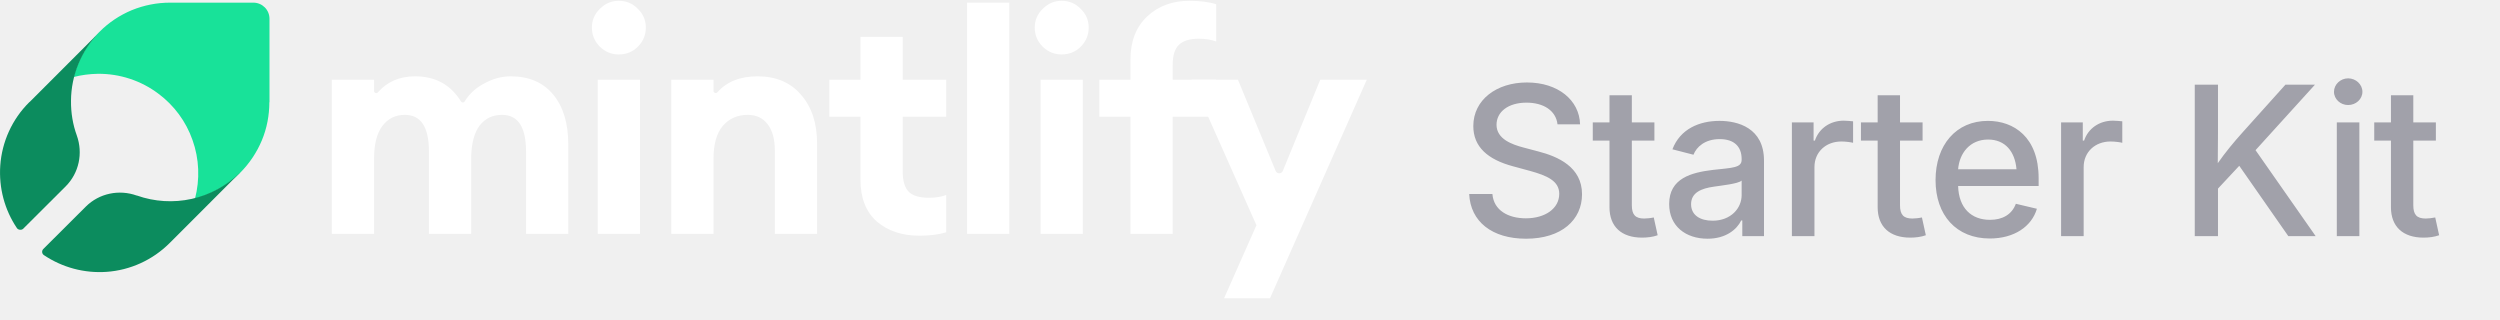
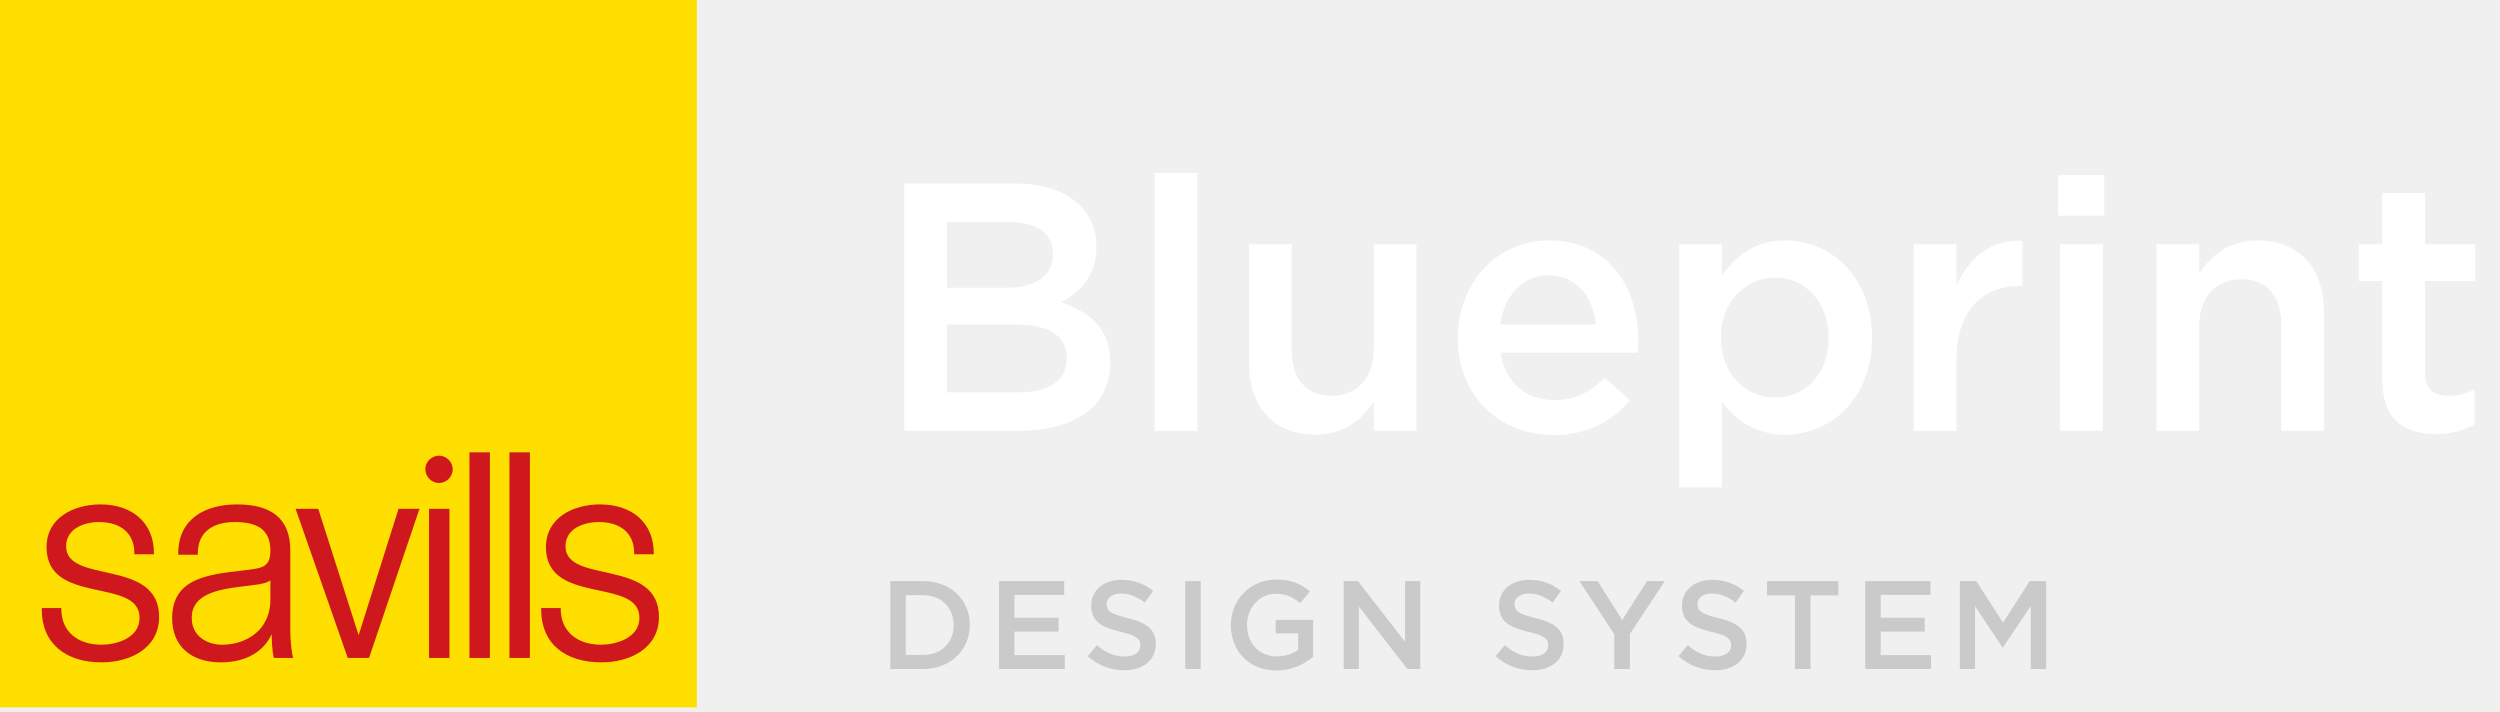
- <svg xmlns="http://www.w3.org/2000/svg" width="180" height="23" viewBox="0 0 180 23" fill="none">
-   <path d="M91.44 21.476H88.133L90.464 16.216L85.802 5.74H89.132L91.847 12.307C91.943 12.536 92.268 12.536 92.362 12.306L95.058 5.74H98.409L91.44 21.476Z" fill="white" />
-   <path d="M81.393 16.837V8.403H79.152V5.74H81.393V4.297C81.393 2.98 81.792 1.944 82.592 1.19C83.391 0.435 84.404 0.058 85.633 0.058C86.387 0.058 87.031 0.139 87.564 0.302V2.988C87.208 2.854 86.794 2.788 86.32 2.788C85.655 2.788 85.174 2.936 84.878 3.232C84.582 3.513 84.434 3.994 84.434 4.674V5.74H87.564V8.403H84.434V16.837H81.393Z" fill="white" />
-   <path d="M76.433 3.92C75.915 3.92 75.463 3.735 75.079 3.365C74.694 2.98 74.502 2.521 74.502 1.989C74.502 1.456 74.694 1.005 75.079 0.635C75.463 0.25 75.915 0.058 76.433 0.058C76.98 0.058 77.438 0.25 77.809 0.635C78.193 1.005 78.386 1.456 78.386 1.989C78.386 2.521 78.193 2.98 77.809 3.365C77.438 3.735 76.98 3.92 76.433 3.92ZM74.924 16.837V5.74H77.964V16.837H74.924Z" fill="white" />
-   <path d="M69.628 16.837V0.191H72.669V16.837H69.628Z" fill="white" />
-   <path d="M66.194 16.97C64.951 16.97 63.93 16.63 63.131 15.949C62.347 15.254 61.955 14.255 61.955 12.953V8.403H59.713V5.74H61.955V2.655H64.995V5.74H68.125V8.403H64.995V12.354C64.995 13.034 65.143 13.523 65.439 13.819C65.735 14.1 66.216 14.24 66.882 14.24C67.355 14.24 67.769 14.174 68.125 14.04V16.726C67.592 16.889 66.948 16.97 66.194 16.97Z" fill="white" />
-   <path d="M48.332 16.837V5.74H51.373V6.551C51.373 6.688 51.559 6.748 51.65 6.646C52.328 5.879 53.293 5.495 54.546 5.495C55.878 5.495 56.921 5.939 57.676 6.827C58.445 7.7 58.83 8.869 58.83 10.334V16.837H55.789V10.844C55.789 10.03 55.619 9.402 55.279 8.958C54.939 8.499 54.458 8.27 53.836 8.27C53.096 8.27 52.497 8.536 52.038 9.069C51.594 9.601 51.373 10.386 51.373 11.421V16.837H48.332Z" fill="white" />
-   <path d="M44.547 3.92C44.029 3.92 43.578 3.735 43.193 3.365C42.809 2.98 42.616 2.521 42.616 1.989C42.616 1.456 42.809 1.005 43.193 0.635C43.578 0.25 44.029 0.058 44.547 0.058C45.095 0.058 45.553 0.25 45.923 0.635C46.308 1.005 46.5 1.456 46.5 1.989C46.5 2.521 46.308 2.98 45.923 3.365C45.553 3.735 45.095 3.92 44.547 3.92ZM43.038 16.837V5.74H46.079V16.837H43.038Z" fill="white" />
-   <path d="M37.875 16.837V10.911C37.875 9.15 37.298 8.27 36.144 8.27C35.478 8.27 34.945 8.521 34.546 9.024C34.161 9.527 33.954 10.275 33.924 11.266V16.837H30.884V10.911C30.884 9.15 30.306 8.27 29.152 8.27C28.472 8.27 27.932 8.536 27.532 9.069C27.133 9.601 26.933 10.386 26.933 11.421V16.837H23.892V5.74H26.933V6.559C26.933 6.695 27.116 6.755 27.206 6.652C27.878 5.881 28.771 5.495 29.885 5.495C31.349 5.495 32.452 6.1 33.193 7.309C33.252 7.404 33.395 7.403 33.454 7.307C33.774 6.78 34.219 6.361 34.79 6.05C35.441 5.68 36.099 5.495 36.765 5.495C38.082 5.495 39.103 5.932 39.828 6.805C40.553 7.678 40.916 8.876 40.916 10.4V16.837H37.875Z" fill="white" />
-   <path d="M19.403 7.362V1.35C19.403 0.705 18.879 0.191 18.244 0.191H12.235C11.291 0.191 10.357 0.378 9.487 0.733C8.618 1.098 7.824 1.621 7.16 2.295L7.114 2.341C6.235 3.23 5.609 4.333 5.291 5.548C5.861 5.399 6.45 5.324 7.039 5.314C8.609 5.296 10.151 5.801 11.403 6.745C12.534 7.586 13.394 8.746 13.861 10.083C14.347 11.438 14.403 12.916 14.039 14.309C15.244 13.991 16.356 13.364 17.244 12.486L17.291 12.439C17.954 11.775 18.487 10.98 18.851 10.111C19.216 9.241 19.393 8.306 19.393 7.362H19.403Z" fill="#18E299" />
-   <path d="M5.112 7.26C5.121 5.416 5.857 3.646 7.151 2.324L2.151 7.326C2.133 7.344 2.114 7.354 2.095 7.372C0.876 8.583 0.14 10.204 0.019 11.918C-0.092 13.52 0.327 15.103 1.22 16.426C1.306 16.552 1.537 16.593 1.667 16.472L4.73 13.417C5.689 12.458 5.987 11.033 5.531 9.757C5.242 8.965 5.103 8.117 5.112 7.26Z" fill="#0C8C5E" />
-   <path d="M17.262 12.44C16.303 13.38 15.102 14.032 13.799 14.321C12.486 14.61 11.127 14.526 9.861 14.079C9.861 14.079 9.851 14.079 9.842 14.079C8.567 13.622 7.142 13.921 6.183 14.871L3.12 17.926C2.99 18.056 3.009 18.27 3.167 18.373C4.489 19.258 6.072 19.686 7.673 19.574C9.386 19.453 10.997 18.717 12.216 17.497L12.263 17.451L17.262 12.449V12.44Z" fill="#0C8C5E" />
-   <text x="105" y="17" font-family="Inter, ui-sans-serif, system-ui, -apple-system, sans-serif" font-size="15" font-weight="500" fill="#A1A1AA" letter-spacing="-0.01em">Starter Kit</text>
+ <svg xmlns="http://www.w3.org/2000/svg" width="151" height="43" viewBox="0 0 151 43" fill="none">
+   <g clip-path="url(#clip0_42_118)">
+     <path d="M54.618 26.02V11.085H61.317C63.024 11.085 64.368 11.555 65.222 12.408C65.883 13.07 66.224 13.88 66.224 14.883V14.926C66.224 16.718 65.2 17.678 64.091 18.254C65.84 18.852 67.056 19.854 67.056 21.881V21.924C67.056 24.591 64.859 26.02 61.53 26.02H54.618ZM57.199 17.38H60.784C62.469 17.38 63.6 16.718 63.6 15.353V15.31C63.6 14.136 62.661 13.411 60.976 13.411H57.199V17.38ZM57.199 23.695H61.552C63.344 23.695 64.432 22.991 64.432 21.647V21.604C64.432 20.345 63.429 19.598 61.36 19.598H57.199V23.695ZM69.739 26.02V10.445H72.321V26.02H69.739ZM79.451 26.255C76.912 26.255 75.44 24.548 75.44 21.924V14.755H78.022V21.156C78.022 22.905 78.897 23.908 80.433 23.908C81.926 23.908 82.972 22.863 82.972 21.113V14.755H85.553V26.02H82.972V24.271C82.246 25.338 81.201 26.255 79.451 26.255ZM93.835 26.276C90.571 26.276 88.054 23.908 88.054 20.43V20.388C88.054 17.166 90.337 14.521 93.558 14.521C97.142 14.521 98.956 17.337 98.956 20.58C98.956 20.814 98.935 21.049 98.913 21.305H90.635C90.913 23.14 92.214 24.164 93.878 24.164C95.137 24.164 96.033 23.695 96.929 22.82L98.444 24.164C97.377 25.444 95.905 26.276 93.835 26.276ZM90.614 19.598H96.396C96.225 17.934 95.244 16.633 93.537 16.633C91.958 16.633 90.849 17.849 90.614 19.598ZM101.422 29.434V14.755H104.004V16.633C104.836 15.459 106.009 14.521 107.823 14.521C110.49 14.521 113.071 16.633 113.071 20.366V20.409C113.071 24.143 110.511 26.255 107.823 26.255C105.967 26.255 104.793 25.316 104.004 24.271V29.434H101.422ZM107.225 24.015C108.996 24.015 110.447 22.628 110.447 20.409V20.366C110.447 18.19 108.975 16.761 107.225 16.761C105.476 16.761 103.94 18.212 103.94 20.366V20.409C103.94 22.585 105.476 24.015 107.225 24.015ZM115.589 26.02V14.755H118.17V17.294C118.875 15.609 120.176 14.457 122.16 14.542V17.273H122.011C119.749 17.273 118.17 18.745 118.17 21.732V26.02H115.589ZM124.318 13.027V10.573H127.092V13.027H124.318ZM124.425 26.02V14.755H127.007V26.02H124.425ZM130.254 26.02V14.755H132.836V16.505C133.561 15.438 134.607 14.521 136.356 14.521C138.895 14.521 140.367 16.227 140.367 18.852V26.02H137.786V19.62C137.786 17.87 136.911 16.867 135.375 16.867C133.881 16.867 132.836 17.913 132.836 19.662V26.02H130.254ZM147.135 26.212C145.236 26.212 143.892 25.38 143.892 22.905V16.974H142.462V14.755H143.892V11.662H146.473V14.755H149.503V16.974H146.473V22.5C146.473 23.503 146.985 23.908 147.86 23.908C148.436 23.908 148.948 23.78 149.46 23.524V25.636C148.82 25.999 148.095 26.212 147.135 26.212Z" fill="white" />
+     <path d="M53.776 40.407V35.097H55.756C57.425 35.097 58.577 36.243 58.577 37.737V37.752C58.577 39.246 57.425 40.407 55.756 40.407H53.776ZM54.709 39.557H55.756C56.871 39.557 57.599 38.806 57.599 37.767V37.752C57.599 36.713 56.871 35.947 55.756 35.947H54.709V39.557ZM60.341 40.407V35.097H64.278V35.932H61.274V37.312H63.937V38.147H61.274V39.572H64.316V40.407H60.341ZM67.913 40.483C67.101 40.483 66.335 40.202 65.698 39.633L66.259 38.966C66.767 39.406 67.276 39.656 67.936 39.656C68.512 39.656 68.876 39.39 68.876 38.988V38.973C68.876 38.594 68.664 38.389 67.678 38.162C66.548 37.889 65.91 37.555 65.91 36.576V36.561C65.91 35.651 66.669 35.022 67.723 35.022C68.497 35.022 69.111 35.257 69.65 35.689L69.149 36.394C68.671 36.038 68.194 35.848 67.708 35.848C67.162 35.848 66.843 36.129 66.843 36.478V36.493C66.843 36.903 67.086 37.085 68.103 37.327C69.225 37.6 69.809 38.002 69.809 38.882V38.897C69.809 39.891 69.028 40.483 67.913 40.483ZM71.591 40.407V35.097H72.524V40.407H71.591ZM77.096 40.498C75.435 40.498 74.343 39.315 74.343 37.767V37.752C74.343 36.266 75.48 35.006 77.081 35.006C78.006 35.006 78.575 35.264 79.121 35.727L78.529 36.432C78.12 36.083 77.718 35.864 77.043 35.864C76.064 35.864 75.321 36.721 75.321 37.737V37.752C75.321 38.844 76.041 39.648 77.126 39.648C77.627 39.648 78.082 39.489 78.408 39.246V38.253H77.05V37.441H79.311V39.671C78.787 40.118 78.036 40.498 77.096 40.498ZM81.157 40.407V35.097H82.022L84.867 38.768V35.097H85.784V40.407H85.003L82.075 36.63V40.407H81.157ZM92.546 40.483C91.735 40.483 90.969 40.202 90.332 39.633L90.893 38.966C91.401 39.406 91.909 39.656 92.569 39.656C93.145 39.656 93.51 39.39 93.51 38.988V38.973C93.51 38.594 93.297 38.389 92.311 38.162C91.181 37.889 90.544 37.555 90.544 36.576V36.561C90.544 35.651 91.302 35.022 92.357 35.022C93.13 35.022 93.745 35.257 94.283 35.689L93.783 36.394C93.305 36.038 92.827 35.848 92.341 35.848C91.795 35.848 91.477 36.129 91.477 36.478V36.493C91.477 36.903 91.719 37.085 92.736 37.327C93.858 37.6 94.442 38.002 94.442 38.882V38.897C94.442 39.891 93.661 40.483 92.546 40.483ZM97.504 40.407V38.313L95.396 35.097H96.496L97.982 37.449L99.484 35.097H100.554L98.445 38.291V40.407H97.504ZM103.595 40.483C102.783 40.483 102.017 40.202 101.38 39.633L101.942 38.966C102.45 39.406 102.958 39.656 103.618 39.656C104.194 39.656 104.558 39.39 104.558 38.988V38.973C104.558 38.594 104.346 38.389 103.36 38.162C102.23 37.889 101.593 37.555 101.593 36.576V36.561C101.593 35.651 102.351 35.022 103.405 35.022C104.179 35.022 104.793 35.257 105.332 35.689L104.831 36.394C104.354 36.038 103.876 35.848 103.39 35.848C102.844 35.848 102.526 36.129 102.526 36.478V36.493C102.526 36.903 102.768 37.085 103.785 37.327C104.907 37.6 105.491 38.002 105.491 38.882V38.897C105.491 39.891 104.71 40.483 103.595 40.483ZM108.414 40.407V35.962H106.73V35.097H111.038V35.962H109.354V40.407H108.414ZM112.66 40.407V35.097H116.596V35.932H113.593V37.312H116.255V38.147H113.593V39.572H116.634V40.407H112.66ZM118.373 40.407V35.097H119.367L120.982 37.608L122.598 35.097H123.591V40.407H122.658V36.599L120.982 39.102H120.952L119.291 36.614V40.407H118.373Z" fill="#CACACA" />
+     <path fill-rule="evenodd" clip-rule="evenodd" d="M0 42.728H42.09V0H0V42.728Z" fill="#FFDF00" />
+     <path fill-rule="evenodd" clip-rule="evenodd" d="M6.135 40.007C3.983 40.007 2.523 38.888 2.523 36.809V36.729H3.704V36.782C3.704 38.141 4.675 38.941 6.146 38.941C6.933 38.941 8.43 38.594 8.43 37.315C8.43 34.837 2.812 36.596 2.812 33.051C2.812 31.266 4.45 30.466 6.077 30.466C7.994 30.466 9.296 31.585 9.296 33.398V33.478H8.115V33.398C8.115 32.225 7.301 31.532 5.988 31.532C5.069 31.532 3.993 31.932 3.993 32.998C3.993 35.316 9.611 33.691 9.611 37.262C9.611 39.154 7.868 40.007 6.135 40.007" fill="#CE181E" />
+     <path fill-rule="evenodd" clip-rule="evenodd" d="M16.331 35.05C16.148 35.21 15.701 35.29 15.465 35.317L14.625 35.423C13.05 35.61 11.58 35.93 11.58 37.315C11.58 38.461 12.551 38.941 13.417 38.941C14.31 38.941 15.098 38.621 15.649 38.062C16.095 37.582 16.331 36.942 16.331 36.249V35.05ZM16.541 39.74C16.41 39.261 16.41 38.301 16.41 38.301C15.963 39.288 14.94 40.007 13.339 40.007C11.501 40.007 10.398 38.994 10.398 37.342C10.398 34.944 12.525 34.703 14.599 34.464L15.045 34.41C15.885 34.304 16.331 34.197 16.331 33.264C16.331 32.065 15.649 31.532 14.179 31.532C12.945 31.532 11.947 32.065 11.947 33.424V33.504H10.766V33.424C10.766 31.319 12.42 30.466 14.31 30.466C16.358 30.466 17.534 31.292 17.534 33.238V38.142C17.534 38.568 17.608 39.474 17.713 39.74H16.541Z" fill="#CE181E" />
+     <path fill-rule="evenodd" clip-rule="evenodd" d="M22.291 39.74H21.004L17.854 30.733H19.223L21.661 38.365L24.072 30.733H25.231H25.336L22.291 39.74Z" fill="#CE181E" />
+     <path fill-rule="evenodd" clip-rule="evenodd" d="M27.344 28.362C27.344 27.886 26.958 27.522 26.517 27.522C26.076 27.522 25.69 27.886 25.69 28.334C25.69 28.809 26.076 29.173 26.517 29.173C26.958 29.173 27.344 28.809 27.344 28.334V28.362Z" fill="#CE181E" />
+     <path fill-rule="evenodd" clip-rule="evenodd" d="M25.913 39.74V30.733H27.068H27.148V39.74H25.913Z" fill="#CE181E" />
+     <path fill-rule="evenodd" clip-rule="evenodd" d="M28.355 39.74V27.322H29.51H29.589V39.74H28.355Z" fill="#CE181E" />
+     <path fill-rule="evenodd" clip-rule="evenodd" d="M30.771 39.74V27.322H31.926H32.005V39.74H30.771Z" fill="#CE181E" />
+     <path fill-rule="evenodd" clip-rule="evenodd" d="M36.325 40.007C34.146 40.007 32.686 38.888 32.686 36.809V36.729H33.868V36.782C33.868 38.141 34.865 38.941 36.309 38.941C37.097 38.941 38.62 38.594 38.62 37.315C38.62 34.837 32.975 36.596 32.975 33.051C32.975 31.266 34.614 30.466 36.241 30.466C38.184 30.466 39.486 31.585 39.486 33.398V33.478H38.305V33.398C38.305 32.225 37.491 31.532 36.178 31.532C35.233 31.532 34.157 31.932 34.157 32.998C34.157 35.316 39.801 33.691 39.801 37.262C39.801 39.154 38.058 40.007 36.325 40.007" fill="#CE181E" />
+   </g>
+   <defs>
+     <clipPath id="clip0_42_118">
+       <rect width="151" height="42.728" fill="white" />
+     </clipPath>
+   </defs>
</svg>
